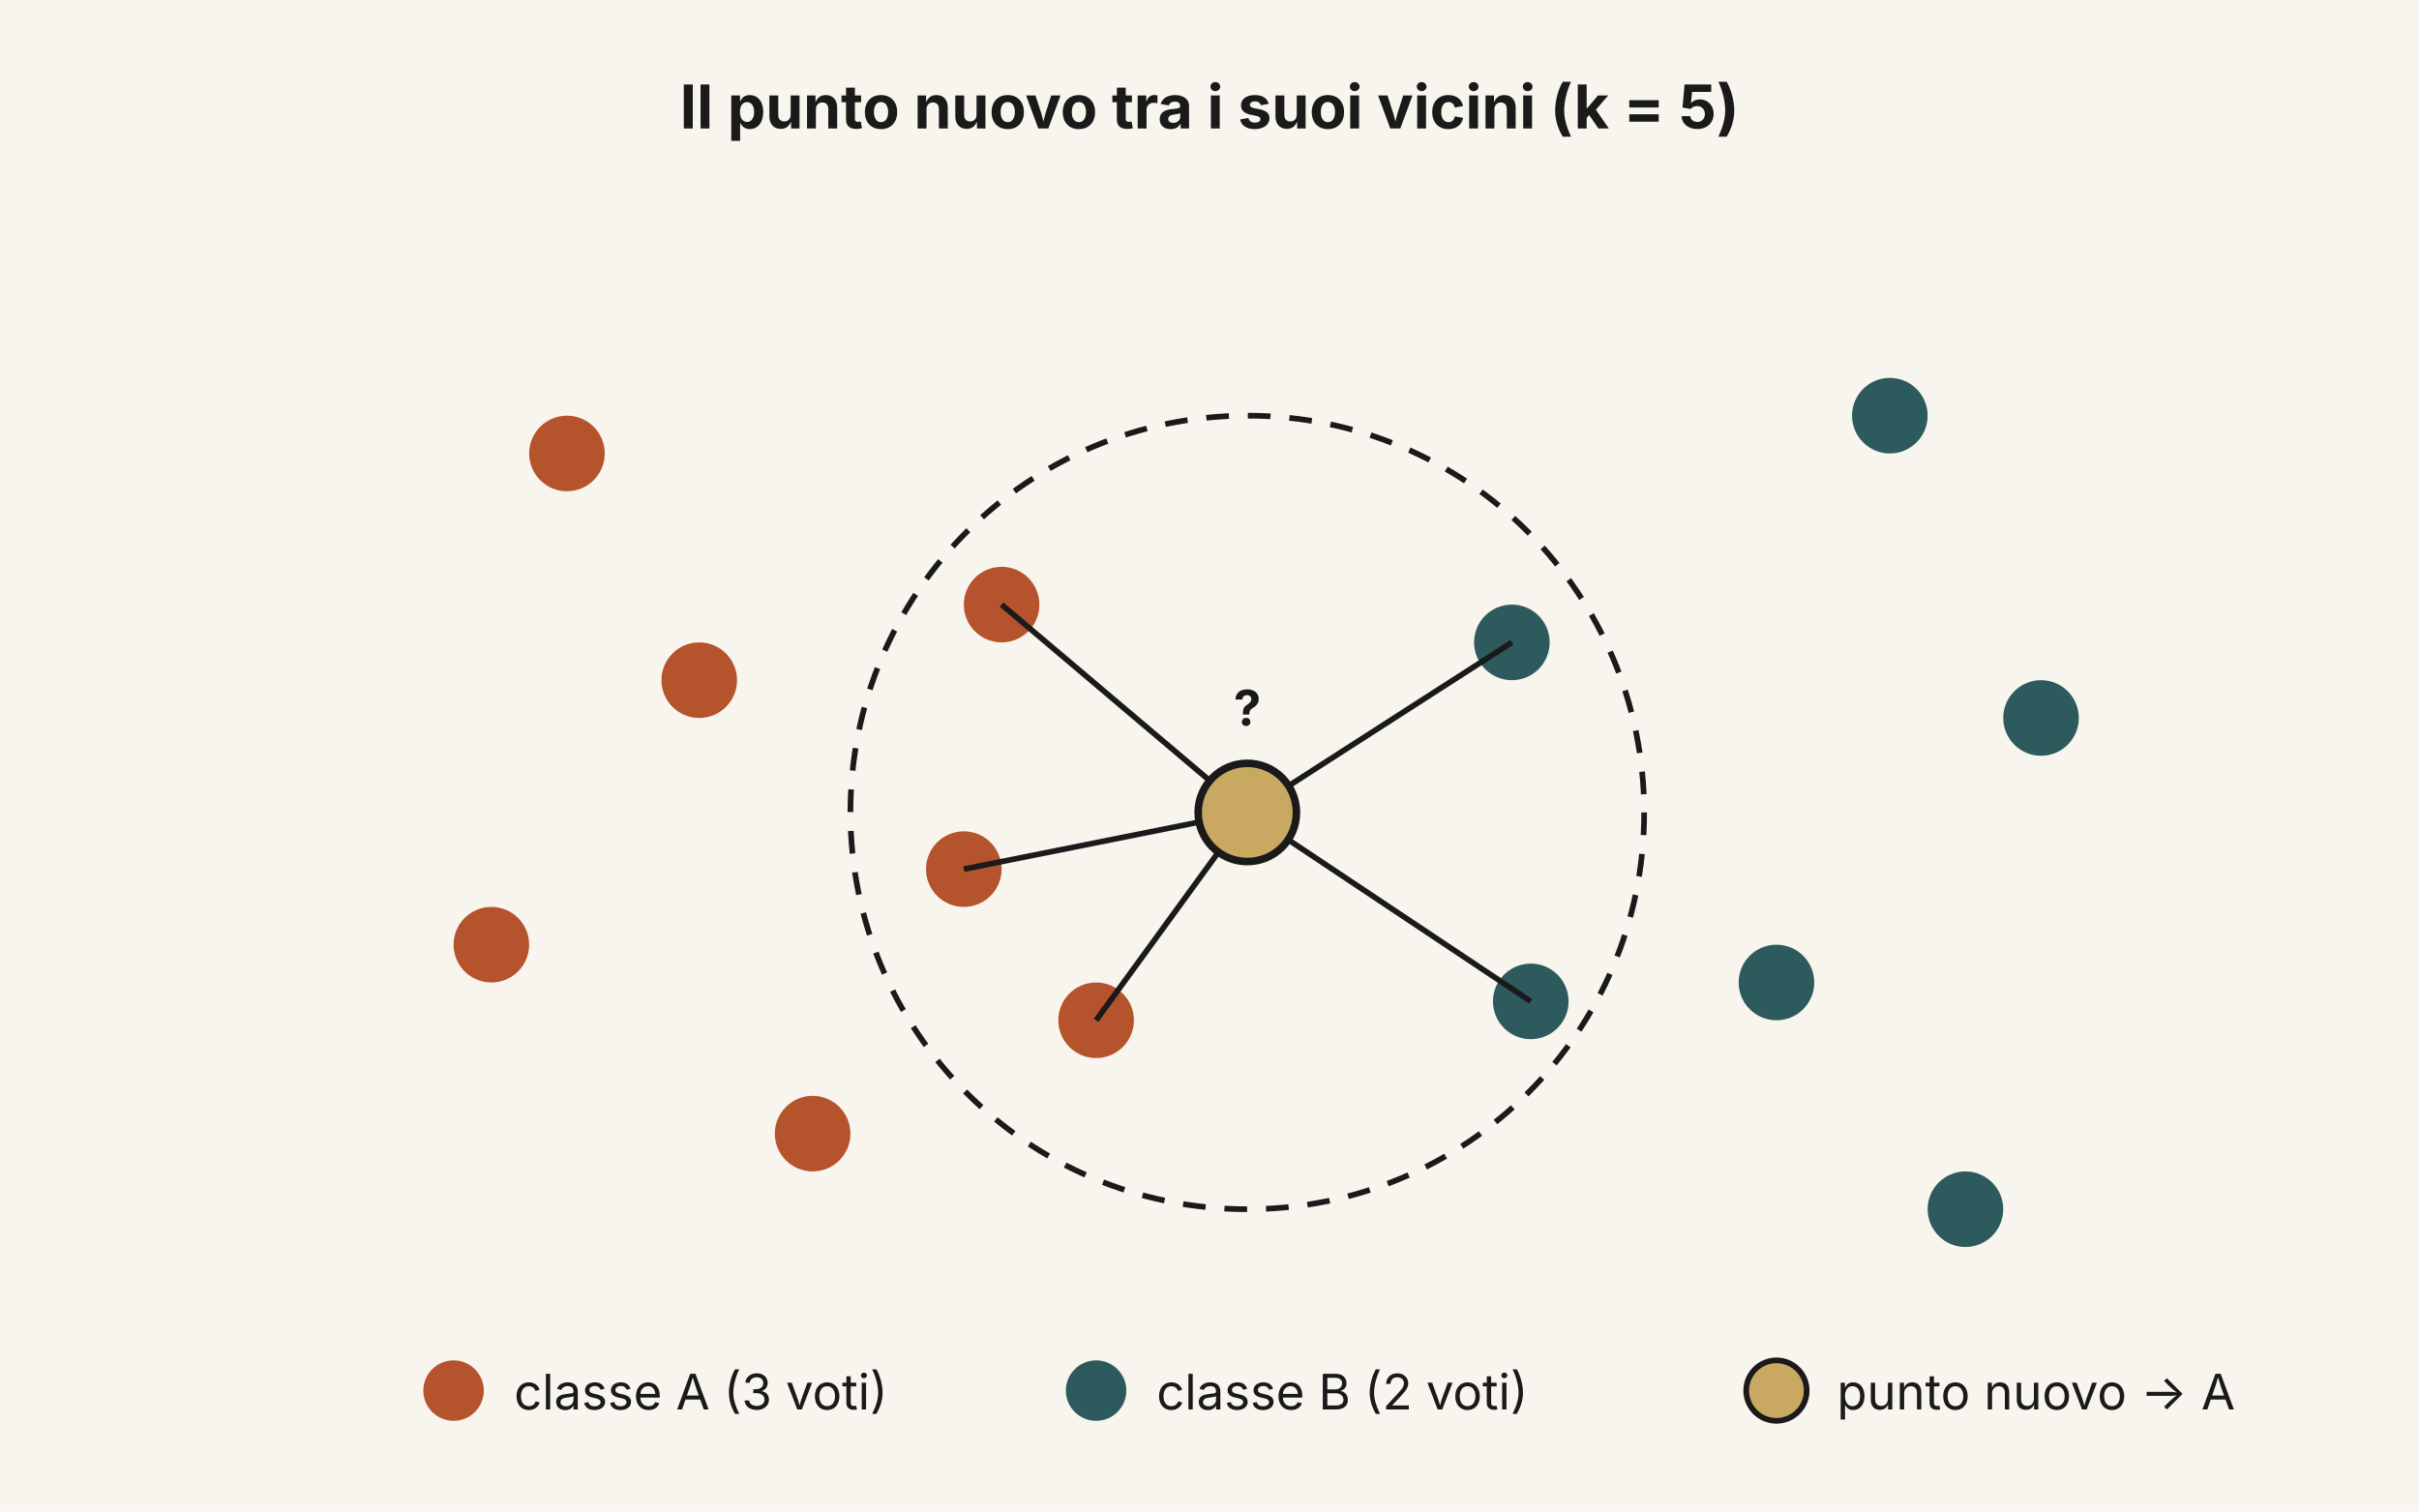
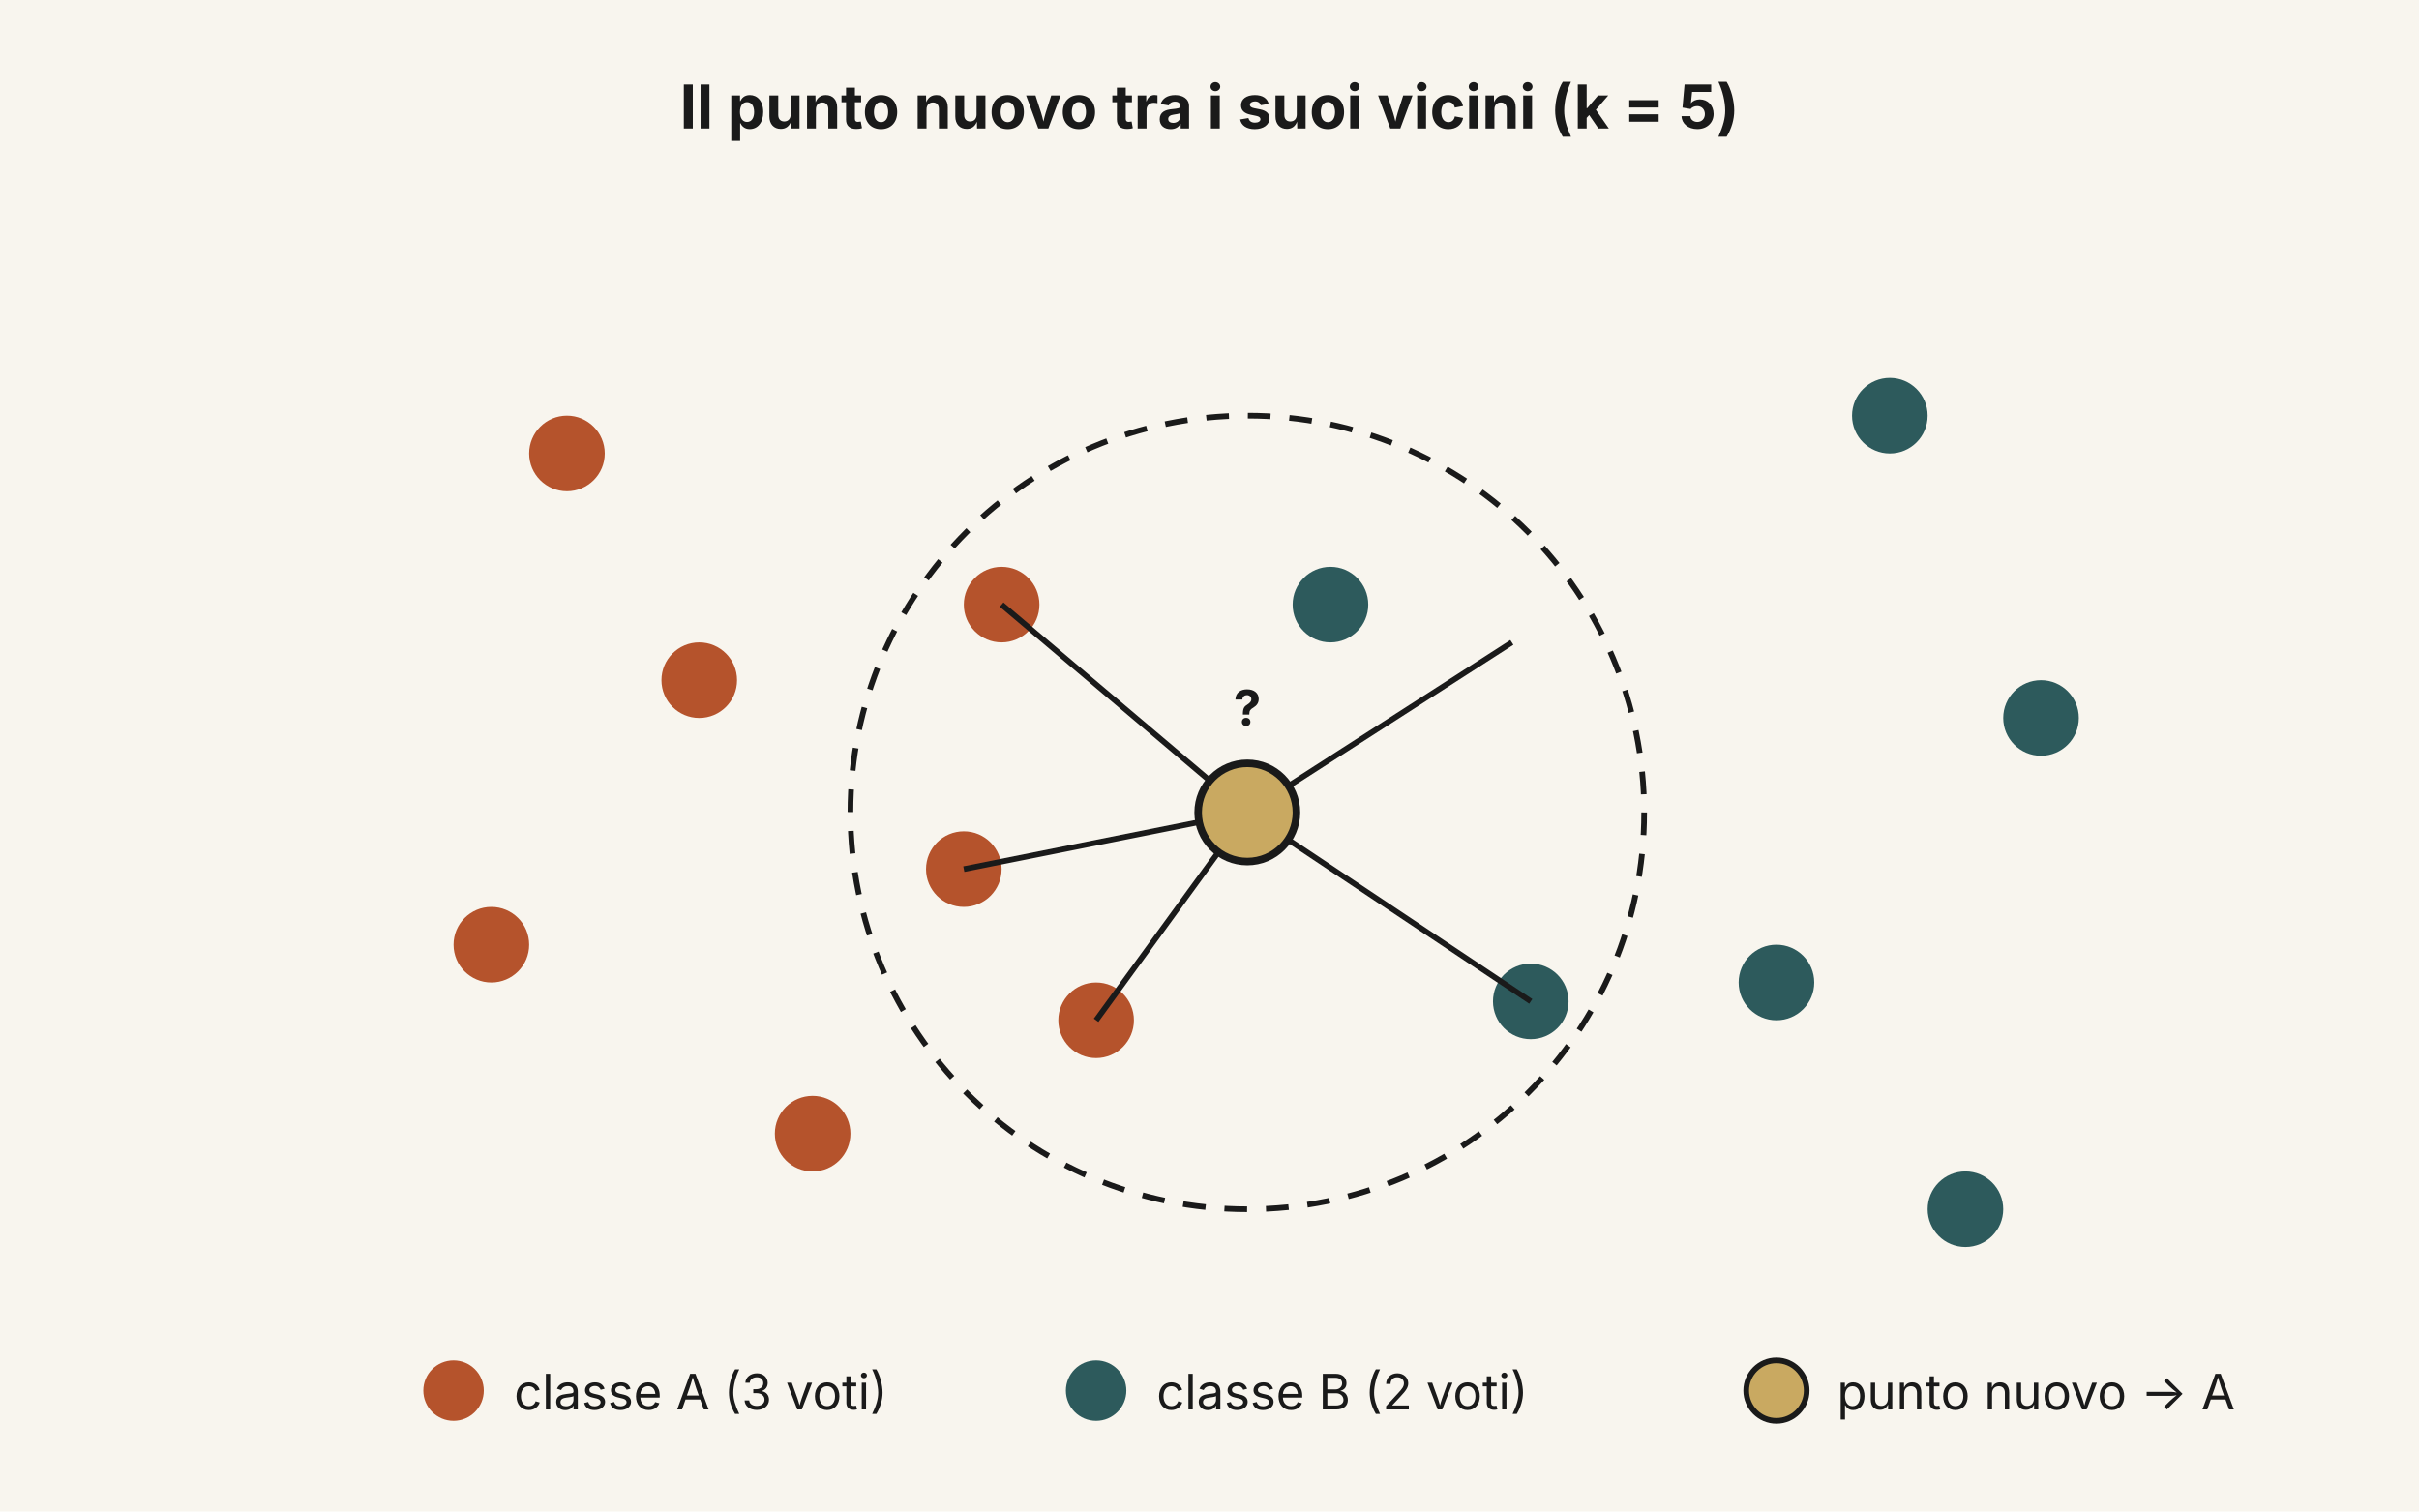
- <svg xmlns="http://www.w3.org/2000/svg" viewBox="0 0 640 400" width="100%" role="img" aria-label="Un punto nuovo classificato in base ai suoi cinque vicini più prossimi">
+ <svg xmlns="http://www.w3.org/2000/svg" viewBox="0 0 640 400" width="100%" role="img" aria-label="Un piano con punti di due classi già etichettati. Un punto nuovo, di classe ignota, è al centro di un cerchio che racchiude i suoi cinque vicini più prossimi: tre appartengono a una classe e due all'altra, e il punto nuovo riceve l'etichetta della maggioranza. Il più vicino di tutti, però, è uno dei due della minoranza, sicché con un vicino solo il verdetto sarebbe l'opposto.">
  <rect x="0" y="0" width="640" height="400" fill="#F8F5EE" />
  <text x="320" y="34" text-anchor="middle" font-family="Inter, system-ui, sans-serif" font-size="16" fill="#1A1A1A" font-weight="bold">Il punto nuovo tra i suoi vicini (k = 5)</text>
  <circle cx="330" cy="215" r="105" fill="none" stroke="#1A1A1A" stroke-width="1.5" stroke-dasharray="6 5" />
  <circle cx="150" cy="120" r="10" fill="#B5532C" />
  <circle cx="185" cy="180" r="10" fill="#B5532C" />
  <circle cx="130" cy="250" r="10" fill="#B5532C" />
  <circle cx="215" cy="300" r="10" fill="#B5532C" />
  <circle cx="265" cy="160" r="10" fill="#B5532C" />
  <circle cx="290" cy="270" r="10" fill="#B5532C" />
  <circle cx="255" cy="230" r="10" fill="#B5532C" />
  <circle cx="500" cy="110" r="10" fill="#2D5A5C" />
  <circle cx="540" cy="190" r="10" fill="#2D5A5C" />
  <circle cx="470" cy="260" r="10" fill="#2D5A5C" />
  <circle cx="520" cy="320" r="10" fill="#2D5A5C" />
-   <circle cx="400" cy="170" r="10" fill="#2D5A5C" />
+   <circle cx="352" cy="160" r="10" fill="#2D5A5C" />
  <circle cx="405" cy="265" r="10" fill="#2D5A5C" />
  <line x1="330" y1="215" x2="265" y2="160" stroke="#1A1A1A" stroke-width="1.5" />
  <line x1="330" y1="215" x2="290" y2="270" stroke="#1A1A1A" stroke-width="1.5" />
  <line x1="330" y1="215" x2="255" y2="230" stroke="#1A1A1A" stroke-width="1.5" />
  <line x1="330" y1="215" x2="400" y2="170" stroke="#1A1A1A" stroke-width="1.5" />
  <line x1="330" y1="215" x2="405" y2="265" stroke="#1A1A1A" stroke-width="1.5" />
  <circle cx="330" cy="215" r="13" fill="#C9A961" stroke="#1A1A1A" stroke-width="2" />
  <text x="330" y="192" text-anchor="middle" font-family="Inter, system-ui, sans-serif" font-size="13" fill="#1A1A1A" font-weight="bold">?</text>
  <circle cx="120" cy="368" r="8" fill="#B5532C" />
  <text x="136" y="373" font-family="Inter, system-ui, sans-serif" font-size="13" fill="#1A1A1A">classe A (3 voti)</text>
  <circle cx="290" cy="368" r="8" fill="#2D5A5C" />
  <text x="306" y="373" font-family="Inter, system-ui, sans-serif" font-size="13" fill="#1A1A1A">classe B (2 voti)</text>
  <circle cx="470" cy="368" r="8" fill="#C9A961" stroke="#1A1A1A" stroke-width="1.5" />
  <text x="486" y="373" font-family="Inter, system-ui, sans-serif" font-size="13" fill="#1A1A1A">punto nuovo → A</text>
</svg>
